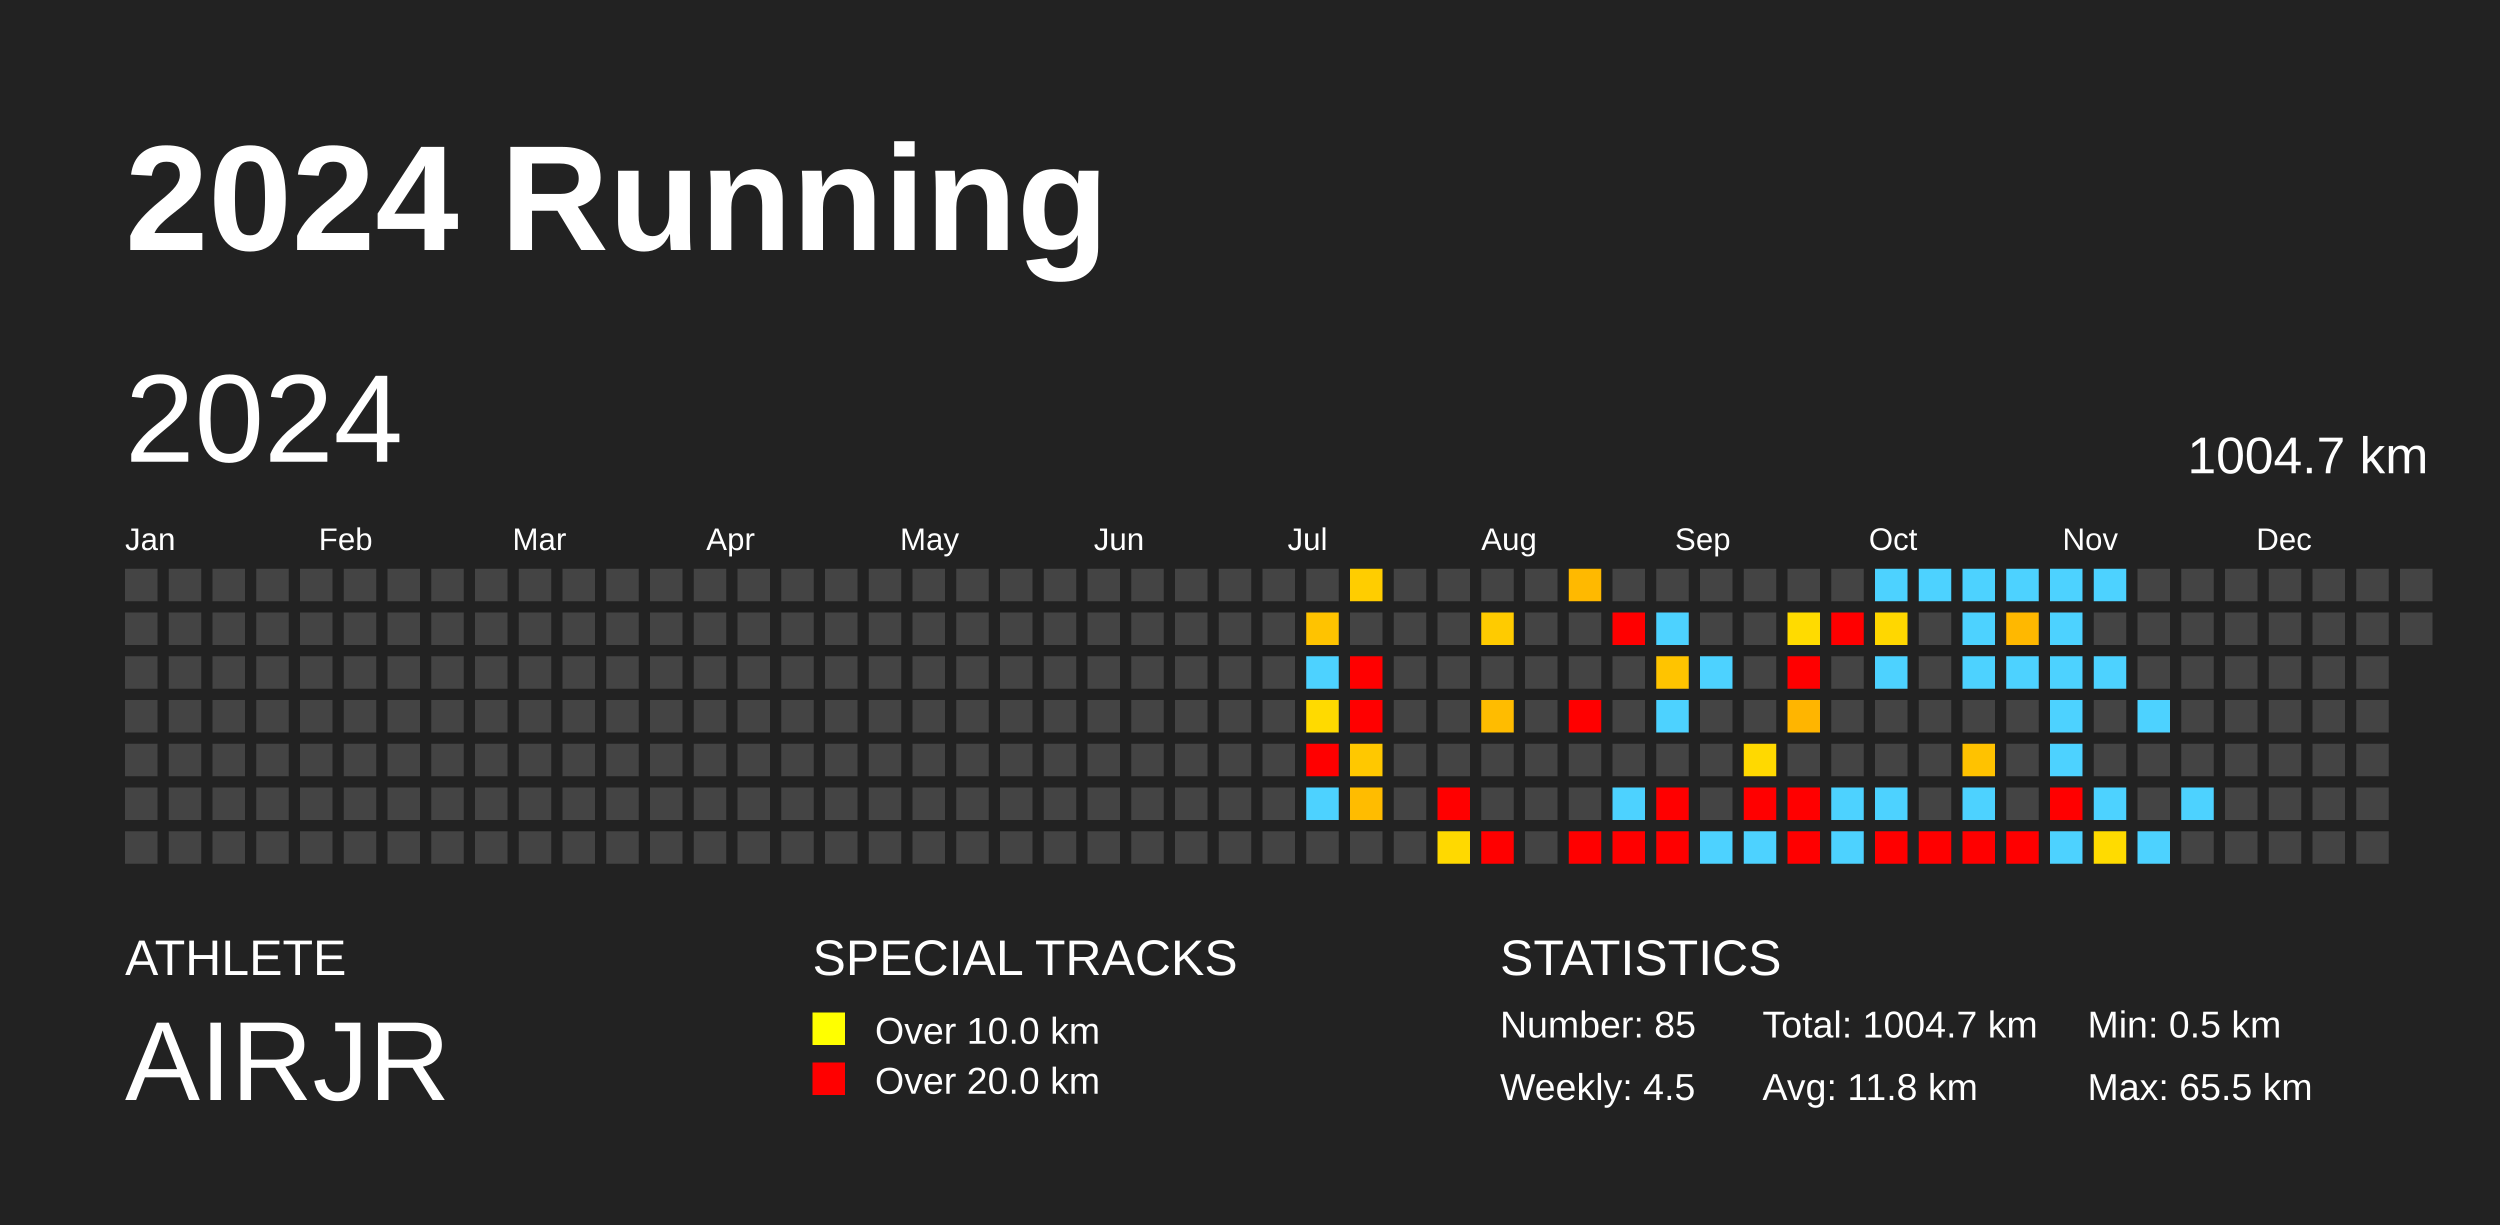
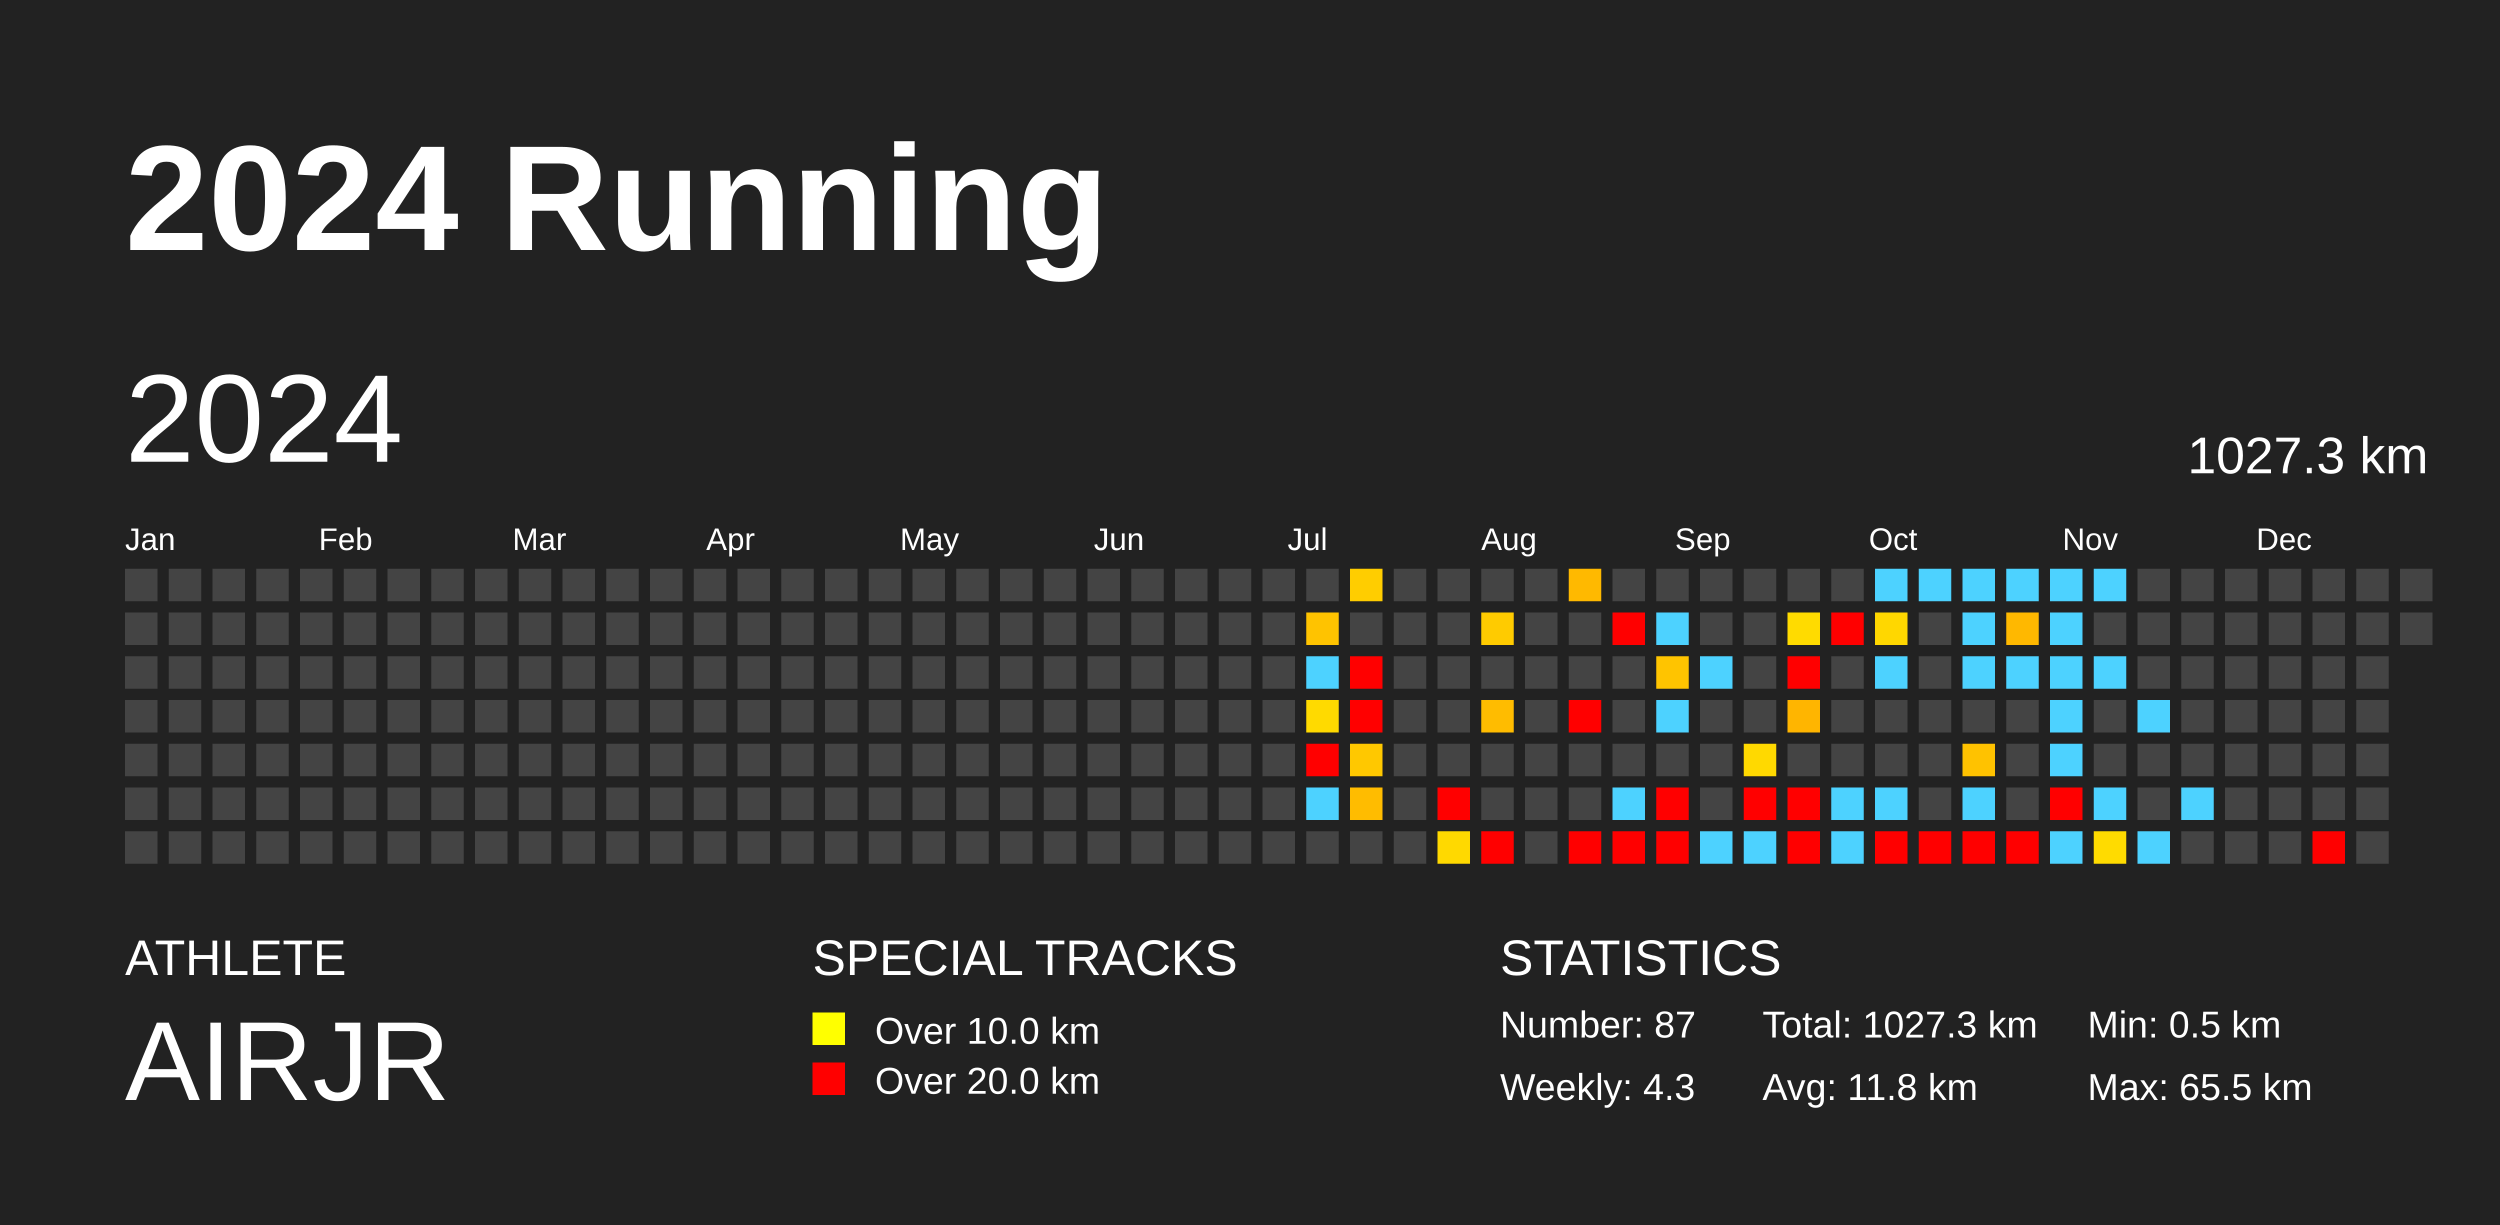
<svg xmlns="http://www.w3.org/2000/svg" baseProfile="full" height="98mm" version="1.1" viewBox="0,0,200,98" width="200mm">
  <defs />
  <rect fill="#222222" height="98" width="200" x="0" y="0" />
  <text fill="#FFFFFF" style="font-size:12px; font-family:Arial; font-weight:bold;" x="10" y="20">2024 Running</text>
  <text fill="#FFFFFF" style="font-size:4px; font-family:Arial" x="10" y="78">ATHLETE</text>
  <text fill="#FFFFFF" style="font-size:9px; font-family:Arial" x="10" y="88">AIRJR</text>
  <text fill="#FFFFFF" style="font-size:4px; font-family:Arial" x="65" y="78">SPECIAL TRACKS</text>
  <rect fill="yellow" height="2.6" width="2.6" x="65" y="81" />
  <text fill="#FFFFFF" style="font-size:3px; font-family:Arial" x="70" y="83.5">Over 10.0 km</text>
  <rect fill="red" height="2.6" width="2.6" x="65" y="85" />
  <text fill="#FFFFFF" style="font-size:3px; font-family:Arial" x="70" y="87.5">Over 20.0 km</text>
  <text fill="#FFFFFF" style="font-size:4px; font-family:Arial" x="120" y="78">STATISTICS</text>
-   <text fill="#FFFFFF" style="font-size:3px; font-family:Arial" x="120" y="83">Number: 85</text>
-   <text fill="#FFFFFF" style="font-size:3px; font-family:Arial" x="120" y="88">Weekly: 4.5</text>
-   <text fill="#FFFFFF" style="font-size:3px; font-family:Arial" x="141" y="83">Total: 1004.7 km</text>
+   <text fill="#FFFFFF" style="font-size:3px; font-family:Arial" x="120" y="83">Number: 87</text>
+   <text fill="#FFFFFF" style="font-size:3px; font-family:Arial" x="120" y="88">Weekly: 4.3</text>
+   <text fill="#FFFFFF" style="font-size:3px; font-family:Arial" x="141" y="83">Total: 1027.3 km</text>
  <text fill="#FFFFFF" style="font-size:3px; font-family:Arial" x="141" y="88">Avg: 11.8 km</text>
  <text fill="#FFFFFF" style="font-size:3px; font-family:Arial" x="167" y="83">Min: 0.5 km</text>
  <text fill="#FFFFFF" style="font-size:3px; font-family:Arial" x="167" y="88">Max: 65.5 km</text>
  <text dominant-baseline="hanging" fill="#FFFFFF" style="font-size:10.0px; font-family:Arial;" x="10" y="30">2024</text>
-   <text dominant-baseline="hanging" fill="#FFFFFF" style="font-size:4.125px; font-family:Arial;" x="175" y="35">1004.7 km</text>
+   <text dominant-baseline="hanging" fill="#FFFFFF" style="font-size:4.125px; font-family:Arial;" x="175" y="35">1027.3 km</text>
  <text fill="#FFFFFF" style="font-size:2.5px; font-family:Arial" x="10.0" y="44">Jan</text>
  <text fill="#FFFFFF" style="font-size:2.5px; font-family:Arial" x="25.5" y="44">Feb</text>
  <text fill="#FFFFFF" style="font-size:2.5px; font-family:Arial" x="41.0" y="44">Mar</text>
  <text fill="#FFFFFF" style="font-size:2.5px; font-family:Arial" x="56.5" y="44">Apr</text>
  <text fill="#FFFFFF" style="font-size:2.5px; font-family:Arial" x="72.0" y="44">May</text>
  <text fill="#FFFFFF" style="font-size:2.5px; font-family:Arial" x="87.5" y="44">Jun</text>
  <text fill="#FFFFFF" style="font-size:2.5px; font-family:Arial" x="103.0" y="44">Jul</text>
  <text fill="#FFFFFF" style="font-size:2.5px; font-family:Arial" x="118.5" y="44">Aug</text>
  <text fill="#FFFFFF" style="font-size:2.5px; font-family:Arial" x="134.0" y="44">Sep</text>
  <text fill="#FFFFFF" style="font-size:2.5px; font-family:Arial" x="149.5" y="44">Oct</text>
  <text fill="#FFFFFF" style="font-size:2.5px; font-family:Arial" x="165.0" y="44">Nov</text>
  <text fill="#FFFFFF" style="font-size:2.5px; font-family:Arial" x="180.5" y="44">Dec</text>
  <rect fill="#444444" height="2.6" width="2.6" x="10.0" y="45.5" />
  <rect fill="#444444" height="2.6" width="2.6" x="10.0" y="49.0" />
  <rect fill="#444444" height="2.6" width="2.6" x="10.0" y="52.5" />
  <rect fill="#444444" height="2.6" width="2.6" x="10.0" y="56.0" />
  <rect fill="#444444" height="2.6" width="2.6" x="10.0" y="59.5" />
  <rect fill="#444444" height="2.6" width="2.6" x="10.0" y="63.0" />
  <rect fill="#444444" height="2.6" width="2.6" x="10.0" y="66.5" />
  <rect fill="#444444" height="2.6" width="2.6" x="13.5" y="45.5" />
  <rect fill="#444444" height="2.6" width="2.6" x="13.5" y="49.0" />
  <rect fill="#444444" height="2.6" width="2.6" x="13.5" y="52.5" />
  <rect fill="#444444" height="2.6" width="2.6" x="13.5" y="56.0" />
  <rect fill="#444444" height="2.6" width="2.6" x="13.5" y="59.5" />
  <rect fill="#444444" height="2.6" width="2.6" x="13.5" y="63.0" />
  <rect fill="#444444" height="2.6" width="2.6" x="13.5" y="66.5" />
  <rect fill="#444444" height="2.6" width="2.6" x="17.0" y="45.5" />
  <rect fill="#444444" height="2.6" width="2.6" x="17.0" y="49.0" />
  <rect fill="#444444" height="2.6" width="2.6" x="17.0" y="52.5" />
  <rect fill="#444444" height="2.6" width="2.6" x="17.0" y="56.0" />
  <rect fill="#444444" height="2.6" width="2.6" x="17.0" y="59.5" />
  <rect fill="#444444" height="2.6" width="2.6" x="17.0" y="63.0" />
  <rect fill="#444444" height="2.6" width="2.6" x="17.0" y="66.5" />
  <rect fill="#444444" height="2.6" width="2.6" x="20.5" y="45.5" />
  <rect fill="#444444" height="2.6" width="2.6" x="20.5" y="49.0" />
  <rect fill="#444444" height="2.6" width="2.6" x="20.5" y="52.5" />
  <rect fill="#444444" height="2.6" width="2.6" x="20.5" y="56.0" />
  <rect fill="#444444" height="2.6" width="2.6" x="20.5" y="59.5" />
  <rect fill="#444444" height="2.6" width="2.6" x="20.5" y="63.0" />
  <rect fill="#444444" height="2.6" width="2.6" x="20.5" y="66.5" />
  <rect fill="#444444" height="2.6" width="2.6" x="24.0" y="45.5" />
  <rect fill="#444444" height="2.6" width="2.6" x="24.0" y="49.0" />
  <rect fill="#444444" height="2.6" width="2.6" x="24.0" y="52.5" />
  <rect fill="#444444" height="2.6" width="2.6" x="24.0" y="56.0" />
  <rect fill="#444444" height="2.6" width="2.6" x="24.0" y="59.5" />
  <rect fill="#444444" height="2.6" width="2.6" x="24.0" y="63.0" />
  <rect fill="#444444" height="2.6" width="2.6" x="24.0" y="66.5" />
  <rect fill="#444444" height="2.6" width="2.6" x="27.5" y="45.5" />
  <rect fill="#444444" height="2.6" width="2.6" x="27.5" y="49.0" />
  <rect fill="#444444" height="2.6" width="2.6" x="27.5" y="52.5" />
  <rect fill="#444444" height="2.6" width="2.6" x="27.5" y="56.0" />
  <rect fill="#444444" height="2.6" width="2.6" x="27.5" y="59.5" />
  <rect fill="#444444" height="2.6" width="2.6" x="27.5" y="63.0" />
  <rect fill="#444444" height="2.6" width="2.6" x="27.5" y="66.5" />
  <rect fill="#444444" height="2.6" width="2.6" x="31.0" y="45.5" />
  <rect fill="#444444" height="2.6" width="2.6" x="31.0" y="49.0" />
  <rect fill="#444444" height="2.6" width="2.6" x="31.0" y="52.5" />
  <rect fill="#444444" height="2.6" width="2.6" x="31.0" y="56.0" />
  <rect fill="#444444" height="2.6" width="2.6" x="31.0" y="59.5" />
  <rect fill="#444444" height="2.6" width="2.6" x="31.0" y="63.0" />
  <rect fill="#444444" height="2.6" width="2.6" x="31.0" y="66.5" />
  <rect fill="#444444" height="2.6" width="2.6" x="34.5" y="45.5" />
  <rect fill="#444444" height="2.6" width="2.6" x="34.5" y="49.0" />
  <rect fill="#444444" height="2.6" width="2.6" x="34.5" y="52.5" />
  <rect fill="#444444" height="2.6" width="2.6" x="34.5" y="56.0" />
  <rect fill="#444444" height="2.6" width="2.6" x="34.5" y="59.5" />
  <rect fill="#444444" height="2.6" width="2.6" x="34.5" y="63.0" />
  <rect fill="#444444" height="2.6" width="2.6" x="34.5" y="66.5" />
  <rect fill="#444444" height="2.6" width="2.6" x="38.0" y="45.5" />
  <rect fill="#444444" height="2.6" width="2.6" x="38.0" y="49.0" />
  <rect fill="#444444" height="2.6" width="2.6" x="38.0" y="52.5" />
  <rect fill="#444444" height="2.6" width="2.6" x="38.0" y="56.0" />
  <rect fill="#444444" height="2.6" width="2.6" x="38.0" y="59.5" />
  <rect fill="#444444" height="2.6" width="2.6" x="38.0" y="63.0" />
  <rect fill="#444444" height="2.6" width="2.6" x="38.0" y="66.5" />
  <rect fill="#444444" height="2.6" width="2.6" x="41.5" y="45.5" />
  <rect fill="#444444" height="2.6" width="2.6" x="41.5" y="49.0" />
  <rect fill="#444444" height="2.6" width="2.6" x="41.5" y="52.5" />
  <rect fill="#444444" height="2.6" width="2.6" x="41.5" y="56.0" />
  <rect fill="#444444" height="2.6" width="2.6" x="41.5" y="59.5" />
  <rect fill="#444444" height="2.6" width="2.6" x="41.5" y="63.0" />
  <rect fill="#444444" height="2.6" width="2.6" x="41.5" y="66.5" />
  <rect fill="#444444" height="2.6" width="2.6" x="45.0" y="45.5" />
  <rect fill="#444444" height="2.6" width="2.6" x="45.0" y="49.0" />
  <rect fill="#444444" height="2.6" width="2.6" x="45.0" y="52.5" />
  <rect fill="#444444" height="2.6" width="2.6" x="45.0" y="56.0" />
  <rect fill="#444444" height="2.6" width="2.6" x="45.0" y="59.5" />
  <rect fill="#444444" height="2.6" width="2.6" x="45.0" y="63.0" />
  <rect fill="#444444" height="2.6" width="2.6" x="45.0" y="66.5" />
  <rect fill="#444444" height="2.6" width="2.6" x="48.5" y="45.5" />
  <rect fill="#444444" height="2.6" width="2.6" x="48.5" y="49.0" />
  <rect fill="#444444" height="2.6" width="2.6" x="48.5" y="52.5" />
  <rect fill="#444444" height="2.6" width="2.6" x="48.5" y="56.0" />
  <rect fill="#444444" height="2.6" width="2.6" x="48.5" y="59.5" />
  <rect fill="#444444" height="2.6" width="2.6" x="48.5" y="63.0" />
  <rect fill="#444444" height="2.6" width="2.6" x="48.5" y="66.5" />
  <rect fill="#444444" height="2.6" width="2.6" x="52.0" y="45.5" />
  <rect fill="#444444" height="2.6" width="2.6" x="52.0" y="49.0" />
  <rect fill="#444444" height="2.6" width="2.6" x="52.0" y="52.5" />
  <rect fill="#444444" height="2.6" width="2.6" x="52.0" y="56.0" />
  <rect fill="#444444" height="2.6" width="2.6" x="52.0" y="59.5" />
  <rect fill="#444444" height="2.6" width="2.6" x="52.0" y="63.0" />
  <rect fill="#444444" height="2.6" width="2.6" x="52.0" y="66.5" />
  <rect fill="#444444" height="2.6" width="2.6" x="55.5" y="45.5" />
  <rect fill="#444444" height="2.6" width="2.6" x="55.5" y="49.0" />
  <rect fill="#444444" height="2.6" width="2.6" x="55.5" y="52.5" />
  <rect fill="#444444" height="2.6" width="2.6" x="55.5" y="56.0" />
  <rect fill="#444444" height="2.6" width="2.6" x="55.5" y="59.5" />
  <rect fill="#444444" height="2.6" width="2.6" x="55.5" y="63.0" />
  <rect fill="#444444" height="2.6" width="2.6" x="55.5" y="66.5" />
  <rect fill="#444444" height="2.6" width="2.6" x="59.0" y="45.5" />
  <rect fill="#444444" height="2.6" width="2.6" x="59.0" y="49.0" />
  <rect fill="#444444" height="2.6" width="2.6" x="59.0" y="52.5" />
  <rect fill="#444444" height="2.6" width="2.6" x="59.0" y="56.0" />
  <rect fill="#444444" height="2.6" width="2.6" x="59.0" y="59.5" />
  <rect fill="#444444" height="2.6" width="2.6" x="59.0" y="63.0" />
  <rect fill="#444444" height="2.6" width="2.6" x="59.0" y="66.5" />
  <rect fill="#444444" height="2.6" width="2.6" x="62.5" y="45.5" />
  <rect fill="#444444" height="2.6" width="2.6" x="62.5" y="49.0" />
  <rect fill="#444444" height="2.6" width="2.6" x="62.5" y="52.5" />
  <rect fill="#444444" height="2.6" width="2.6" x="62.5" y="56.0" />
  <rect fill="#444444" height="2.6" width="2.6" x="62.5" y="59.5" />
  <rect fill="#444444" height="2.6" width="2.6" x="62.5" y="63.0" />
  <rect fill="#444444" height="2.6" width="2.6" x="62.5" y="66.5" />
  <rect fill="#444444" height="2.6" width="2.6" x="66.0" y="45.5" />
  <rect fill="#444444" height="2.6" width="2.6" x="66.0" y="49.0" />
  <rect fill="#444444" height="2.6" width="2.6" x="66.0" y="52.5" />
  <rect fill="#444444" height="2.6" width="2.6" x="66.0" y="56.0" />
  <rect fill="#444444" height="2.6" width="2.6" x="66.0" y="59.5" />
  <rect fill="#444444" height="2.6" width="2.6" x="66.0" y="63.0" />
  <rect fill="#444444" height="2.6" width="2.6" x="66.0" y="66.5" />
  <rect fill="#444444" height="2.6" width="2.6" x="69.5" y="45.5" />
  <rect fill="#444444" height="2.6" width="2.6" x="69.5" y="49.0" />
  <rect fill="#444444" height="2.6" width="2.6" x="69.5" y="52.5" />
  <rect fill="#444444" height="2.6" width="2.6" x="69.5" y="56.0" />
  <rect fill="#444444" height="2.6" width="2.6" x="69.5" y="59.5" />
  <rect fill="#444444" height="2.6" width="2.6" x="69.5" y="63.0" />
  <rect fill="#444444" height="2.6" width="2.6" x="69.5" y="66.5" />
  <rect fill="#444444" height="2.6" width="2.6" x="73.0" y="45.5" />
  <rect fill="#444444" height="2.6" width="2.6" x="73.0" y="49.0" />
  <rect fill="#444444" height="2.6" width="2.6" x="73.0" y="52.5" />
  <rect fill="#444444" height="2.6" width="2.6" x="73.0" y="56.0" />
  <rect fill="#444444" height="2.6" width="2.6" x="73.0" y="59.5" />
  <rect fill="#444444" height="2.6" width="2.6" x="73.0" y="63.0" />
  <rect fill="#444444" height="2.6" width="2.6" x="73.0" y="66.5" />
  <rect fill="#444444" height="2.6" width="2.6" x="76.5" y="45.5" />
  <rect fill="#444444" height="2.6" width="2.6" x="76.5" y="49.0" />
  <rect fill="#444444" height="2.6" width="2.6" x="76.5" y="52.5" />
  <rect fill="#444444" height="2.6" width="2.6" x="76.5" y="56.0" />
  <rect fill="#444444" height="2.6" width="2.6" x="76.5" y="59.5" />
  <rect fill="#444444" height="2.6" width="2.6" x="76.5" y="63.0" />
  <rect fill="#444444" height="2.6" width="2.6" x="76.5" y="66.5" />
  <rect fill="#444444" height="2.6" width="2.6" x="80.0" y="45.5" />
  <rect fill="#444444" height="2.6" width="2.6" x="80.0" y="49.0" />
  <rect fill="#444444" height="2.6" width="2.6" x="80.0" y="52.5" />
  <rect fill="#444444" height="2.6" width="2.6" x="80.0" y="56.0" />
  <rect fill="#444444" height="2.6" width="2.6" x="80.0" y="59.5" />
  <rect fill="#444444" height="2.6" width="2.6" x="80.0" y="63.0" />
  <rect fill="#444444" height="2.6" width="2.6" x="80.0" y="66.5" />
  <rect fill="#444444" height="2.6" width="2.6" x="83.5" y="45.5" />
  <rect fill="#444444" height="2.6" width="2.6" x="83.5" y="49.0" />
  <rect fill="#444444" height="2.6" width="2.6" x="83.5" y="52.5" />
  <rect fill="#444444" height="2.6" width="2.6" x="83.5" y="56.0" />
  <rect fill="#444444" height="2.6" width="2.6" x="83.5" y="59.5" />
  <rect fill="#444444" height="2.6" width="2.6" x="83.5" y="63.0" />
  <rect fill="#444444" height="2.6" width="2.6" x="83.5" y="66.5" />
  <rect fill="#444444" height="2.6" width="2.6" x="87.0" y="45.5" />
  <rect fill="#444444" height="2.6" width="2.6" x="87.0" y="49.0" />
  <rect fill="#444444" height="2.6" width="2.6" x="87.0" y="52.5" />
  <rect fill="#444444" height="2.6" width="2.6" x="87.0" y="56.0" />
  <rect fill="#444444" height="2.6" width="2.6" x="87.0" y="59.5" />
  <rect fill="#444444" height="2.6" width="2.6" x="87.0" y="63.0" />
  <rect fill="#444444" height="2.6" width="2.6" x="87.0" y="66.5" />
  <rect fill="#444444" height="2.6" width="2.6" x="90.5" y="45.5" />
  <rect fill="#444444" height="2.6" width="2.6" x="90.5" y="49.0" />
  <rect fill="#444444" height="2.6" width="2.6" x="90.5" y="52.5" />
  <rect fill="#444444" height="2.6" width="2.6" x="90.5" y="56.0" />
  <rect fill="#444444" height="2.6" width="2.6" x="90.5" y="59.5" />
  <rect fill="#444444" height="2.6" width="2.6" x="90.5" y="63.0" />
  <rect fill="#444444" height="2.6" width="2.6" x="90.5" y="66.5" />
  <rect fill="#444444" height="2.6" width="2.6" x="94.0" y="45.5" />
  <rect fill="#444444" height="2.6" width="2.6" x="94.0" y="49.0" />
  <rect fill="#444444" height="2.6" width="2.6" x="94.0" y="52.5" />
  <rect fill="#444444" height="2.6" width="2.6" x="94.0" y="56.0" />
  <rect fill="#444444" height="2.6" width="2.6" x="94.0" y="59.5" />
  <rect fill="#444444" height="2.6" width="2.6" x="94.0" y="63.0" />
  <rect fill="#444444" height="2.6" width="2.6" x="94.0" y="66.5" />
  <rect fill="#444444" height="2.6" width="2.6" x="97.5" y="45.5" />
  <rect fill="#444444" height="2.6" width="2.6" x="97.5" y="49.0" />
  <rect fill="#444444" height="2.6" width="2.6" x="97.5" y="52.5" />
  <rect fill="#444444" height="2.6" width="2.6" x="97.5" y="56.0" />
  <rect fill="#444444" height="2.6" width="2.6" x="97.5" y="59.5" />
  <rect fill="#444444" height="2.6" width="2.6" x="97.5" y="63.0" />
  <rect fill="#444444" height="2.6" width="2.6" x="97.5" y="66.5" />
  <rect fill="#444444" height="2.6" width="2.6" x="101.0" y="45.5" />
  <rect fill="#444444" height="2.6" width="2.6" x="101.0" y="49.0" />
  <rect fill="#444444" height="2.6" width="2.6" x="101.0" y="52.5" />
  <rect fill="#444444" height="2.6" width="2.6" x="101.0" y="56.0" />
  <rect fill="#444444" height="2.6" width="2.6" x="101.0" y="59.5" />
  <rect fill="#444444" height="2.6" width="2.6" x="101.0" y="63.0" />
  <rect fill="#444444" height="2.6" width="2.6" x="101.0" y="66.5" />
  <rect fill="#444444" height="2.6" width="2.6" x="104.5" y="45.5" />
  <rect fill="#ffc300" height="2.6" width="2.6" x="104.5" y="49.0" />
  <rect fill="#4dd2ff" height="2.6" width="2.6" x="104.5" y="52.5" />
  <rect fill="#ffda00" height="2.6" width="2.6" x="104.5" y="56.0" />
  <rect fill="red" height="2.6" width="2.6" x="104.5" y="59.5" />
  <rect fill="#4dd2ff" height="2.6" width="2.6" x="104.5" y="63.0" />
  <rect fill="#444444" height="2.6" width="2.6" x="104.5" y="66.5" />
  <rect fill="#ffcd00" height="2.6" width="2.6" x="108.0" y="45.5" />
  <rect fill="#444444" height="2.6" width="2.6" x="108.0" y="49.0" />
  <rect fill="red" height="2.6" width="2.6" x="108.0" y="52.5" />
  <rect fill="red" height="2.6" width="2.6" x="108.0" y="56.0" />
  <rect fill="#ffc800" height="2.6" width="2.6" x="108.0" y="59.5" />
  <rect fill="#ffbc00" height="2.6" width="2.6" x="108.0" y="63.0" />
  <rect fill="#444444" height="2.6" width="2.6" x="108.0" y="66.5" />
  <rect fill="#444444" height="2.6" width="2.6" x="111.5" y="45.5" />
  <rect fill="#444444" height="2.6" width="2.6" x="111.5" y="49.0" />
  <rect fill="#444444" height="2.6" width="2.6" x="111.5" y="52.5" />
  <rect fill="#444444" height="2.6" width="2.6" x="111.5" y="56.0" />
  <rect fill="#444444" height="2.6" width="2.6" x="111.5" y="59.5" />
  <rect fill="#444444" height="2.6" width="2.6" x="111.5" y="63.0" />
  <rect fill="#444444" height="2.6" width="2.6" x="111.5" y="66.5" />
  <rect fill="#444444" height="2.6" width="2.6" x="115.0" y="45.5" />
  <rect fill="#444444" height="2.6" width="2.6" x="115.0" y="49.0" />
  <rect fill="#444444" height="2.6" width="2.6" x="115.0" y="52.5" />
  <rect fill="#444444" height="2.6" width="2.6" x="115.0" y="56.0" />
  <rect fill="#444444" height="2.6" width="2.6" x="115.0" y="59.5" />
  <rect fill="red" height="2.6" width="2.6" x="115.0" y="63.0" />
  <rect fill="#ffd900" height="2.6" width="2.6" x="115.0" y="66.5" />
  <rect fill="#444444" height="2.6" width="2.6" x="118.5" y="45.5" />
  <rect fill="#ffcb00" height="2.6" width="2.6" x="118.5" y="49.0" />
  <rect fill="#444444" height="2.6" width="2.6" x="118.5" y="52.5" />
  <rect fill="#ffbc00" height="2.6" width="2.6" x="118.5" y="56.0" />
  <rect fill="#444444" height="2.6" width="2.6" x="118.5" y="59.5" />
  <rect fill="#444444" height="2.6" width="2.6" x="118.5" y="63.0" />
  <rect fill="red" height="2.6" width="2.6" x="118.5" y="66.5" />
  <rect fill="#444444" height="2.6" width="2.6" x="122.0" y="45.5" />
  <rect fill="#444444" height="2.6" width="2.6" x="122.0" y="49.0" />
  <rect fill="#444444" height="2.6" width="2.6" x="122.0" y="52.5" />
  <rect fill="#444444" height="2.6" width="2.6" x="122.0" y="56.0" />
  <rect fill="#444444" height="2.6" width="2.6" x="122.0" y="59.5" />
  <rect fill="#444444" height="2.6" width="2.6" x="122.0" y="63.0" />
  <rect fill="#444444" height="2.6" width="2.6" x="122.0" y="66.5" />
  <rect fill="#ffb900" height="2.6" width="2.6" x="125.5" y="45.5" />
  <rect fill="#444444" height="2.6" width="2.6" x="125.5" y="49.0" />
  <rect fill="#444444" height="2.6" width="2.6" x="125.5" y="52.5" />
  <rect fill="red" height="2.6" width="2.6" x="125.5" y="56.0" />
  <rect fill="#444444" height="2.6" width="2.6" x="125.5" y="59.5" />
  <rect fill="#444444" height="2.6" width="2.6" x="125.5" y="63.0" />
  <rect fill="red" height="2.6" width="2.6" x="125.5" y="66.5" />
  <rect fill="#444444" height="2.6" width="2.6" x="129.0" y="45.5" />
  <rect fill="red" height="2.6" width="2.6" x="129.0" y="49.0" />
  <rect fill="#444444" height="2.6" width="2.6" x="129.0" y="52.5" />
  <rect fill="#444444" height="2.6" width="2.6" x="129.0" y="56.0" />
  <rect fill="#444444" height="2.6" width="2.6" x="129.0" y="59.5" />
  <rect fill="#4dd2ff" height="2.6" width="2.6" x="129.0" y="63.0" />
  <rect fill="red" height="2.6" width="2.6" x="129.0" y="66.5" />
  <rect fill="#444444" height="2.6" width="2.6" x="132.5" y="45.5" />
  <rect fill="#4dd2ff" height="2.6" width="2.6" x="132.5" y="49.0" />
  <rect fill="#ffc400" height="2.6" width="2.6" x="132.5" y="52.5" />
  <rect fill="#4dd2ff" height="2.6" width="2.6" x="132.5" y="56.0" />
  <rect fill="#444444" height="2.6" width="2.6" x="132.5" y="59.5" />
  <rect fill="red" height="2.6" width="2.6" x="132.5" y="63.0" />
  <rect fill="red" height="2.6" width="2.6" x="132.5" y="66.5" />
  <rect fill="#444444" height="2.6" width="2.6" x="136.0" y="45.5" />
  <rect fill="#444444" height="2.6" width="2.6" x="136.0" y="49.0" />
  <rect fill="#4dd2ff" height="2.6" width="2.6" x="136.0" y="52.5" />
  <rect fill="#444444" height="2.6" width="2.6" x="136.0" y="56.0" />
  <rect fill="#444444" height="2.6" width="2.6" x="136.0" y="59.5" />
  <rect fill="#444444" height="2.6" width="2.6" x="136.0" y="63.0" />
  <rect fill="#4dd2ff" height="2.6" width="2.6" x="136.0" y="66.5" />
  <rect fill="#444444" height="2.6" width="2.6" x="139.5" y="45.5" />
  <rect fill="#444444" height="2.6" width="2.6" x="139.5" y="49.0" />
  <rect fill="#444444" height="2.6" width="2.6" x="139.5" y="52.5" />
  <rect fill="#444444" height="2.6" width="2.6" x="139.5" y="56.0" />
  <rect fill="#ffd900" height="2.6" width="2.6" x="139.5" y="59.5" />
  <rect fill="red" height="2.6" width="2.6" x="139.5" y="63.0" />
  <rect fill="#4dd2ff" height="2.6" width="2.6" x="139.5" y="66.5" />
  <rect fill="#444444" height="2.6" width="2.6" x="143.0" y="45.5" />
  <rect fill="#ffdb00" height="2.6" width="2.6" x="143.0" y="49.0" />
  <rect fill="red" height="2.6" width="2.6" x="143.0" y="52.5" />
  <rect fill="#ffb500" height="2.6" width="2.6" x="143.0" y="56.0" />
  <rect fill="#444444" height="2.6" width="2.6" x="143.0" y="59.5" />
  <rect fill="red" height="2.6" width="2.6" x="143.0" y="63.0" />
  <rect fill="red" height="2.6" width="2.6" x="143.0" y="66.5" />
  <rect fill="#444444" height="2.6" width="2.6" x="146.5" y="45.5" />
  <rect fill="red" height="2.6" width="2.6" x="146.5" y="49.0" />
  <rect fill="#444444" height="2.6" width="2.6" x="146.5" y="52.5" />
  <rect fill="#444444" height="2.6" width="2.6" x="146.5" y="56.0" />
  <rect fill="#444444" height="2.6" width="2.6" x="146.5" y="59.5" />
  <rect fill="#4dd2ff" height="2.6" width="2.6" x="146.5" y="63.0" />
  <rect fill="#4dd2ff" height="2.6" width="2.6" x="146.5" y="66.5" />
  <rect fill="#4dd2ff" height="2.6" width="2.6" x="150.0" y="45.5" />
  <rect fill="#ffd700" height="2.6" width="2.6" x="150.0" y="49.0" />
  <rect fill="#4dd2ff" height="2.6" width="2.6" x="150.0" y="52.5" />
  <rect fill="#444444" height="2.6" width="2.6" x="150.0" y="56.0" />
  <rect fill="#444444" height="2.6" width="2.6" x="150.0" y="59.5" />
  <rect fill="#4dd2ff" height="2.6" width="2.6" x="150.0" y="63.0" />
  <rect fill="red" height="2.6" width="2.6" x="150.0" y="66.5" />
  <rect fill="#4dd2ff" height="2.6" width="2.6" x="153.5" y="45.5" />
  <rect fill="#444444" height="2.6" width="2.6" x="153.5" y="49.0" />
  <rect fill="#444444" height="2.6" width="2.6" x="153.5" y="52.5" />
  <rect fill="#444444" height="2.6" width="2.6" x="153.5" y="56.0" />
  <rect fill="#444444" height="2.6" width="2.6" x="153.5" y="59.5" />
  <rect fill="#444444" height="2.6" width="2.6" x="153.5" y="63.0" />
  <rect fill="red" height="2.6" width="2.6" x="153.5" y="66.5" />
  <rect fill="#4dd2ff" height="2.6" width="2.6" x="157.0" y="45.5" />
  <rect fill="#4dd2ff" height="2.6" width="2.6" x="157.0" y="49.0" />
  <rect fill="#4dd2ff" height="2.6" width="2.6" x="157.0" y="52.5" />
  <rect fill="#444444" height="2.6" width="2.6" x="157.0" y="56.0" />
  <rect fill="#ffc200" height="2.6" width="2.6" x="157.0" y="59.5" />
  <rect fill="#4dd2ff" height="2.6" width="2.6" x="157.0" y="63.0" />
  <rect fill="red" height="2.6" width="2.6" x="157.0" y="66.5" />
  <rect fill="#4dd2ff" height="2.6" width="2.6" x="160.5" y="45.5" />
  <rect fill="#ffb800" height="2.6" width="2.6" x="160.5" y="49.0" />
  <rect fill="#4dd2ff" height="2.6" width="2.6" x="160.5" y="52.5" />
  <rect fill="#444444" height="2.6" width="2.6" x="160.5" y="56.0" />
  <rect fill="#444444" height="2.6" width="2.6" x="160.5" y="59.5" />
  <rect fill="#444444" height="2.6" width="2.6" x="160.5" y="63.0" />
  <rect fill="red" height="2.6" width="2.6" x="160.5" y="66.5" />
  <rect fill="#4dd2ff" height="2.6" width="2.6" x="164.0" y="45.5" />
  <rect fill="#4dd2ff" height="2.6" width="2.6" x="164.0" y="49.0" />
  <rect fill="#4dd2ff" height="2.6" width="2.6" x="164.0" y="52.5" />
  <rect fill="#4dd2ff" height="2.6" width="2.6" x="164.0" y="56.0" />
  <rect fill="#4dd2ff" height="2.6" width="2.6" x="164.0" y="59.5" />
  <rect fill="red" height="2.6" width="2.6" x="164.0" y="63.0" />
  <rect fill="#4dd2ff" height="2.6" width="2.6" x="164.0" y="66.5" />
  <rect fill="#4dd2ff" height="2.6" width="2.6" x="167.5" y="45.5" />
  <rect fill="#444444" height="2.6" width="2.6" x="167.5" y="49.0" />
  <rect fill="#4dd2ff" height="2.6" width="2.6" x="167.5" y="52.5" />
  <rect fill="#444444" height="2.6" width="2.6" x="167.5" y="56.0" />
  <rect fill="#444444" height="2.6" width="2.6" x="167.5" y="59.5" />
  <rect fill="#4dd2ff" height="2.6" width="2.6" x="167.5" y="63.0" />
  <rect fill="#ffdb00" height="2.6" width="2.6" x="167.5" y="66.5" />
  <rect fill="#444444" height="2.6" width="2.6" x="171.0" y="45.5" />
  <rect fill="#444444" height="2.6" width="2.6" x="171.0" y="49.0" />
  <rect fill="#444444" height="2.6" width="2.6" x="171.0" y="52.5" />
  <rect fill="#4dd2ff" height="2.6" width="2.6" x="171.0" y="56.0" />
  <rect fill="#444444" height="2.6" width="2.6" x="171.0" y="59.5" />
  <rect fill="#444444" height="2.6" width="2.6" x="171.0" y="63.0" />
  <rect fill="#4dd2ff" height="2.6" width="2.6" x="171.0" y="66.5" />
  <rect fill="#444444" height="2.6" width="2.6" x="174.5" y="45.5" />
  <rect fill="#444444" height="2.6" width="2.6" x="174.5" y="49.0" />
  <rect fill="#444444" height="2.6" width="2.6" x="174.5" y="52.5" />
  <rect fill="#444444" height="2.6" width="2.6" x="174.5" y="56.0" />
  <rect fill="#444444" height="2.6" width="2.6" x="174.5" y="59.5" />
  <rect fill="#4dd2ff" height="2.6" width="2.6" x="174.5" y="63.0" />
  <rect fill="#444444" height="2.6" width="2.6" x="174.5" y="66.5" />
  <rect fill="#444444" height="2.6" width="2.6" x="178.0" y="45.5" />
  <rect fill="#444444" height="2.6" width="2.6" x="178.0" y="49.0" />
  <rect fill="#444444" height="2.6" width="2.6" x="178.0" y="52.5" />
  <rect fill="#444444" height="2.6" width="2.6" x="178.0" y="56.0" />
  <rect fill="#444444" height="2.6" width="2.6" x="178.0" y="59.5" />
  <rect fill="#444444" height="2.6" width="2.6" x="178.0" y="63.0" />
  <rect fill="#444444" height="2.6" width="2.6" x="178.0" y="66.5" />
  <rect fill="#444444" height="2.6" width="2.6" x="181.5" y="45.5" />
  <rect fill="#444444" height="2.6" width="2.6" x="181.5" y="49.0" />
  <rect fill="#444444" height="2.6" width="2.6" x="181.5" y="52.5" />
  <rect fill="#444444" height="2.6" width="2.6" x="181.5" y="56.0" />
  <rect fill="#444444" height="2.6" width="2.6" x="181.5" y="59.5" />
  <rect fill="#444444" height="2.6" width="2.6" x="181.5" y="63.0" />
  <rect fill="#444444" height="2.6" width="2.6" x="181.5" y="66.5" />
  <rect fill="#444444" height="2.6" width="2.6" x="185.0" y="45.5" />
  <rect fill="#444444" height="2.6" width="2.6" x="185.0" y="49.0" />
  <rect fill="#444444" height="2.6" width="2.6" x="185.0" y="52.5" />
  <rect fill="#444444" height="2.6" width="2.6" x="185.0" y="56.0" />
  <rect fill="#444444" height="2.6" width="2.6" x="185.0" y="59.5" />
  <rect fill="#444444" height="2.6" width="2.6" x="185.0" y="63.0" />
-   <rect fill="#444444" height="2.6" width="2.6" x="185.0" y="66.5" />
+   <rect fill="red" height="2.6" width="2.6" x="185.0" y="66.5" />
  <rect fill="#444444" height="2.6" width="2.6" x="188.5" y="45.5" />
  <rect fill="#444444" height="2.6" width="2.6" x="188.5" y="49.0" />
  <rect fill="#444444" height="2.6" width="2.6" x="188.5" y="52.5" />
  <rect fill="#444444" height="2.6" width="2.6" x="188.5" y="56.0" />
  <rect fill="#444444" height="2.6" width="2.6" x="188.5" y="59.5" />
  <rect fill="#444444" height="2.6" width="2.6" x="188.5" y="63.0" />
  <rect fill="#444444" height="2.6" width="2.6" x="188.5" y="66.5" />
  <rect fill="#444444" height="2.6" width="2.6" x="192.0" y="45.5" />
  <rect fill="#444444" height="2.6" width="2.6" x="192.0" y="49.0" />
</svg>
